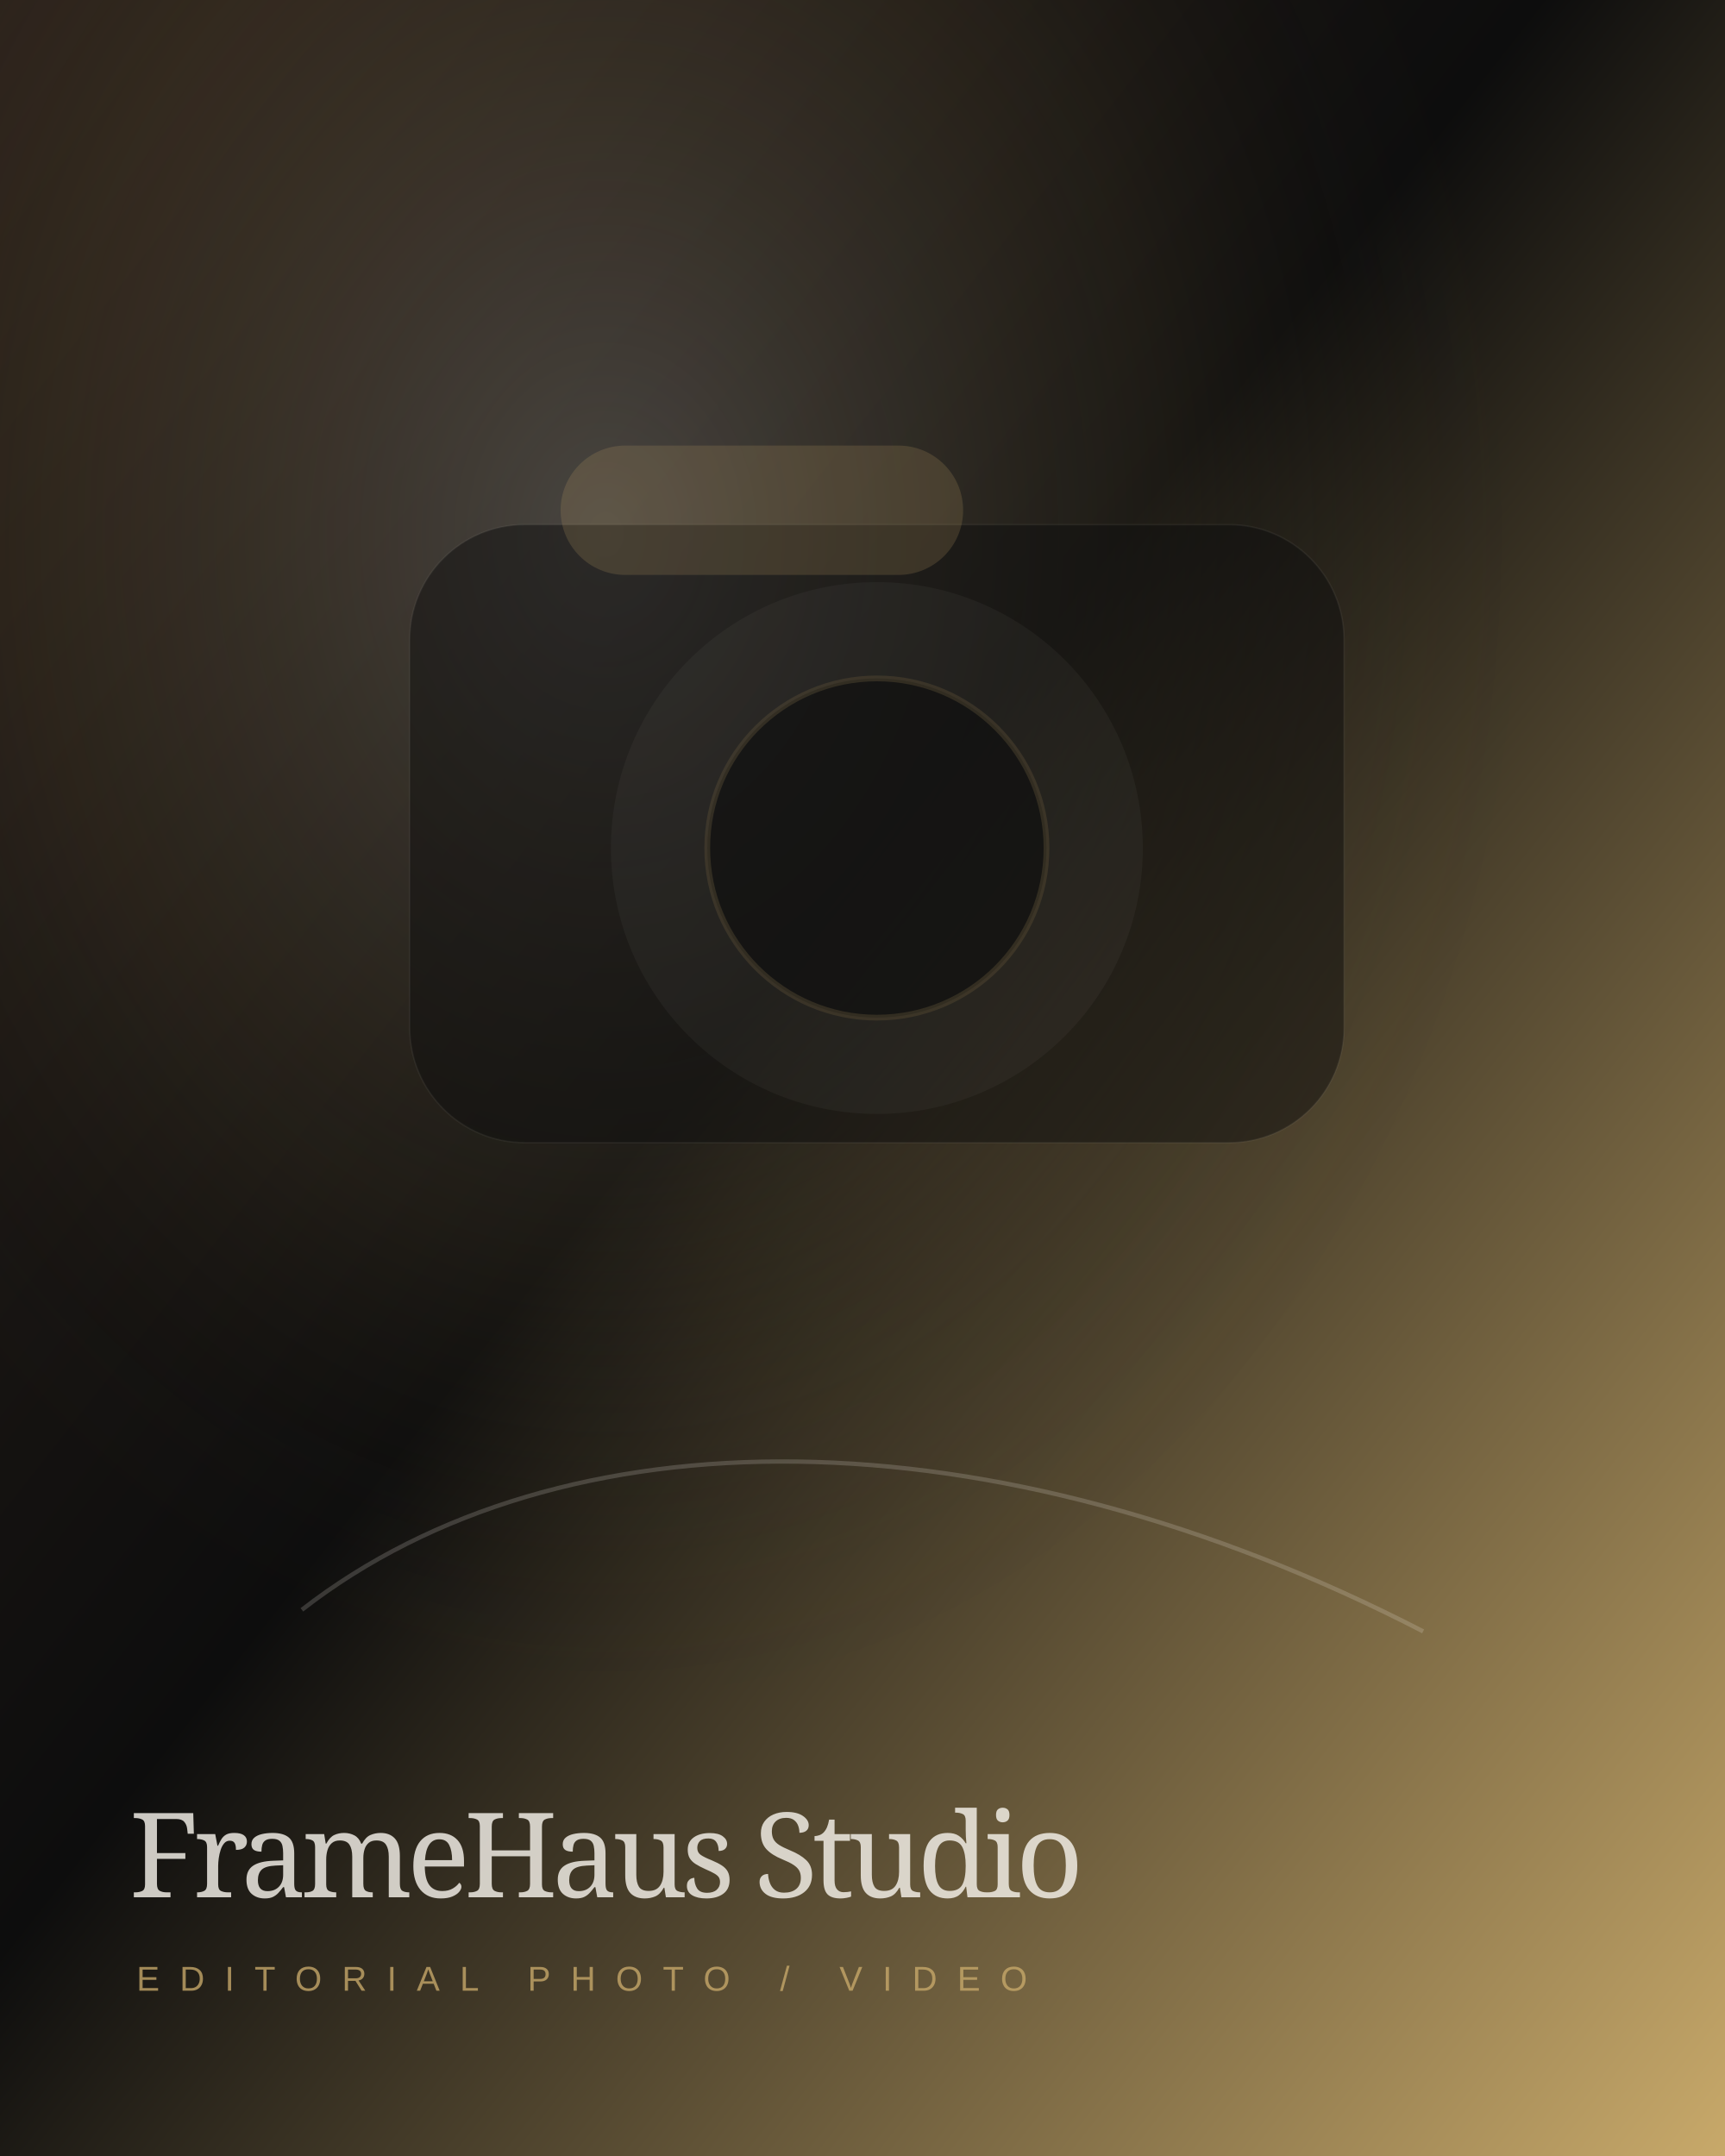
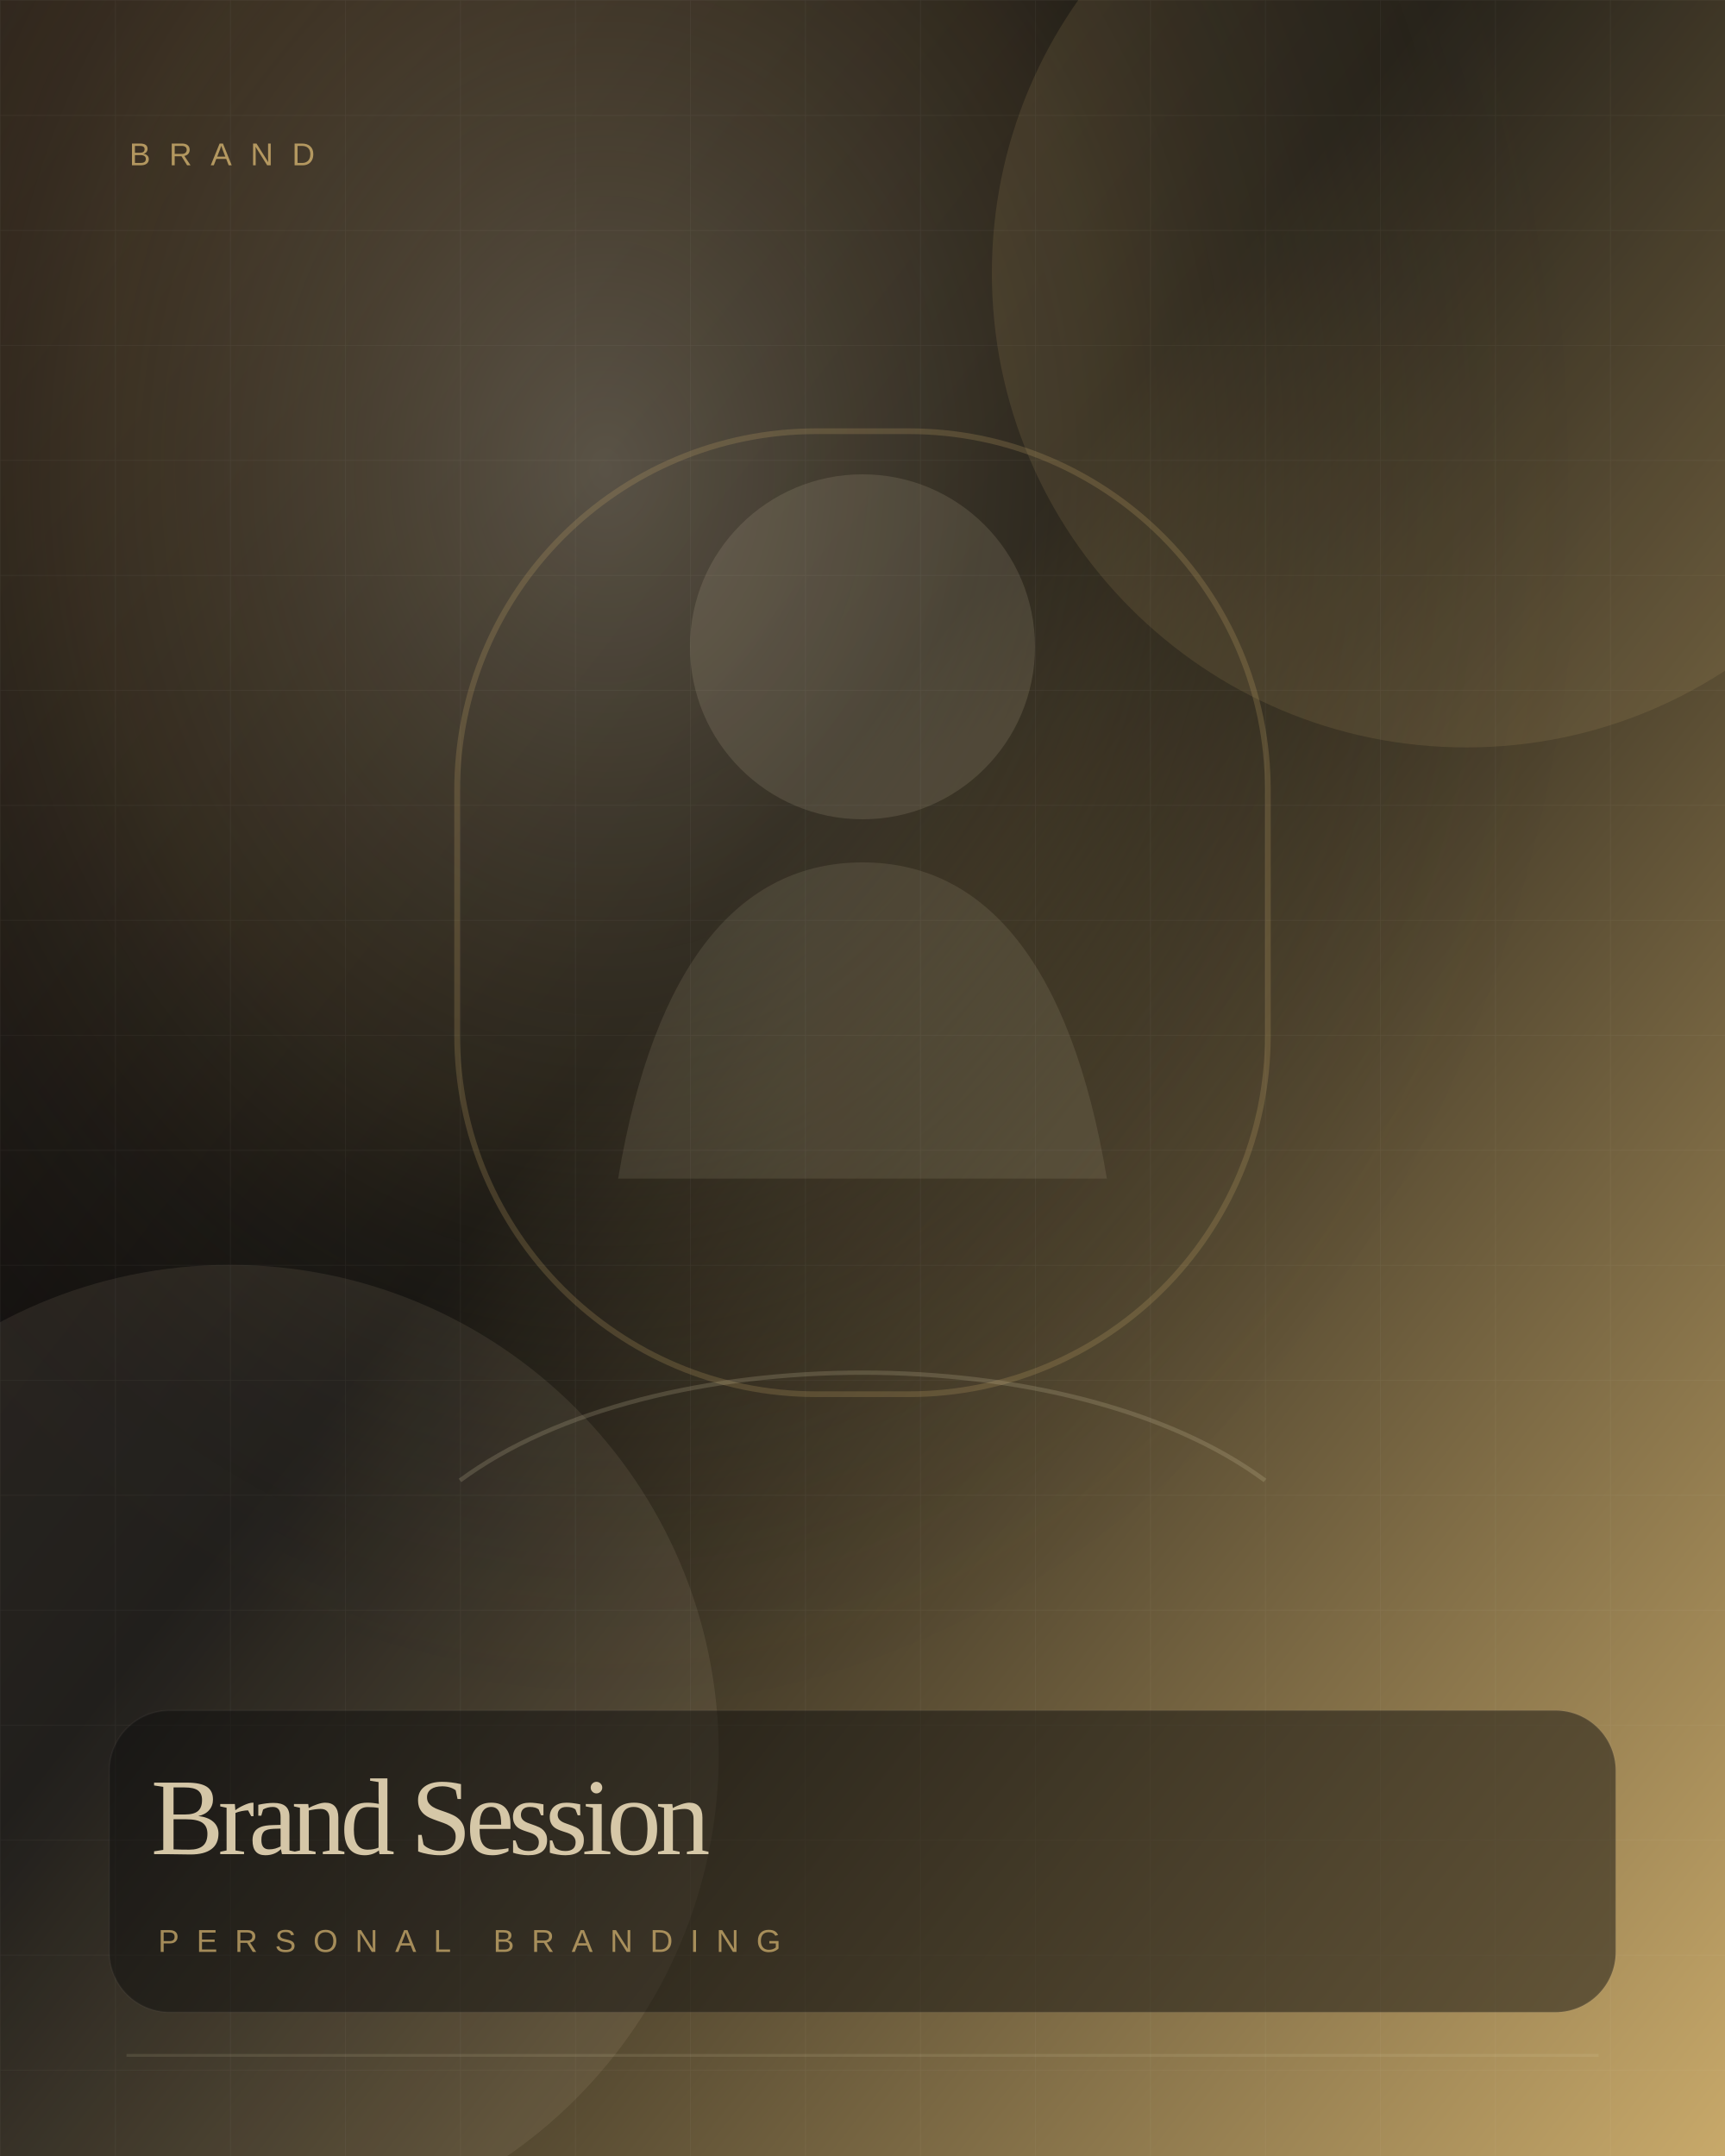
<svg xmlns="http://www.w3.org/2000/svg" width="1200" height="1500" viewBox="0 0 1200 1500">
  <defs>
-     <linearGradient id="bg" x1="0" y1="0" x2="1" y2="1">
+     <linearGradient id="bg-brand-session.svg" x1="0" y1="0" x2="1" y2="1">
      <stop offset="0%" stop-color="#2A211A" />
-       <stop offset="45%" stop-color="#0D0D0D" />
+       <stop offset="42%" stop-color="#0D0D0D" />
      <stop offset="100%" stop-color="#C8A96A" />
    </linearGradient>
-     <radialGradient id="glow" cx="35%" cy="25%" r="55%">
-       <stop offset="0%" stop-color="#F5F1EA" stop-opacity=".22" />
-       <stop offset="60%" stop-color="#C8A96A" stop-opacity=".08" />
+     <radialGradient id="glow-brand-session.svg" cx="35%" cy="22%" r="58%">
+       <stop offset="0%" stop-color="#E8D8B6" stop-opacity=".32" />
+       <stop offset="52%" stop-color="#C8A96A" stop-opacity=".15" />
      <stop offset="100%" stop-color="#0D0D0D" stop-opacity="0" />
    </radialGradient>
+     <pattern id="grid-brand-session.svg" width="80" height="80" patternUnits="userSpaceOnUse">
+       <path d="M 80 0 L 0 0 0 80" fill="none" stroke="#F5F1EA" stroke-opacity=".065" stroke-width="1" />
+     </pattern>
  </defs>
-   <rect width="1200" height="1500" fill="url(#bg)" />
-   <rect width="1200" height="1500" fill="url(#glow)" />
-   <circle cx="610" cy="590" r="185" fill="#F5F1EA" opacity=".08" />
-   <circle cx="610" cy="590" r="118" fill="#0D0D0D" opacity=".65" stroke="#C8A96A" stroke-opacity=".45" stroke-width="4" />
-   <rect x="285" y="365" width="650" height="430" rx="80" fill="#0D0D0D" opacity=".48" stroke="#F5F1EA" stroke-opacity=".12" />
-   <rect x="390" y="310" width="280" height="90" rx="45" fill="#C8A96A" opacity=".18" />
-   <path d="M210 1120 C390 980 690 980 990 1135" fill="none" stroke="#F5F1EA" stroke-opacity=".18" stroke-width="3" />
-   <text x="90" y="1320" fill="#F5F1EA" opacity=".82" font-family="Georgia" font-size="82" letter-spacing="-4">FrameHaus Studio</text>
-   <text x="95" y="1385" fill="#C8A96A" opacity=".78" font-family="Arial" font-size="24" letter-spacing="14">EDITORIAL PHOTO / VIDEO</text>
+   <rect width="1200" height="1500" fill="url(#bg-brand-session.svg)" />
+   <rect width="1200" height="1500" fill="url(#glow-brand-session.svg)" />
+   <rect width="1200" height="1500" fill="url(#grid-brand-session.svg)" opacity=".7" />
+   <circle cx="1020" cy="190" r="330" fill="#C8A96A" opacity=".14" />
+   <circle cx="160" cy="1220" r="340" fill="#E8D8B6" opacity=".09" />
+   <text x="90" y="115" fill="#C8A96A" opacity=".85" font-family="Arial, Helvetica, sans-serif" font-size="22" letter-spacing="13">BRAND</text>
+   <circle cx="600" cy="450" r="120" fill="#E8D8B6" opacity=".13" />
+   <path d="M430 820 C455 670 515 600 600 600 C685 600 745 670 770 820 Z" fill="#E8D8B6" opacity=".11" />
+   <rect x="318" y="300" width="564" height="670" rx="250" fill="none" stroke="#C8A96A" stroke-opacity=".22" stroke-width="4" />
+   <path d="M320 1030 C455 930 745 930 880 1030" fill="none" stroke="#E8D8B6" stroke-opacity=".18" stroke-width="3" />
+   <rect x="76" y="1190" width="1048" height="210" rx="42" fill="#0D0D0D" opacity=".48" stroke="#F5F1EA" stroke-opacity=".09" />
+   <text x="105" y="1290" fill="#E8D8B6" opacity=".9" font-family="Georgia, 'Times New Roman', serif" font-size="76" letter-spacing="-4">Brand Session</text>
+   <text x="110" y="1358" fill="#C8A96A" opacity=".78" font-family="Arial, Helvetica, sans-serif" font-size="22" letter-spacing="12">PERSONAL BRANDING</text>
+   <path d="M88 1430 L1112 1430" stroke="#E8D8B6" stroke-opacity=".12" stroke-width="2" />
</svg>
